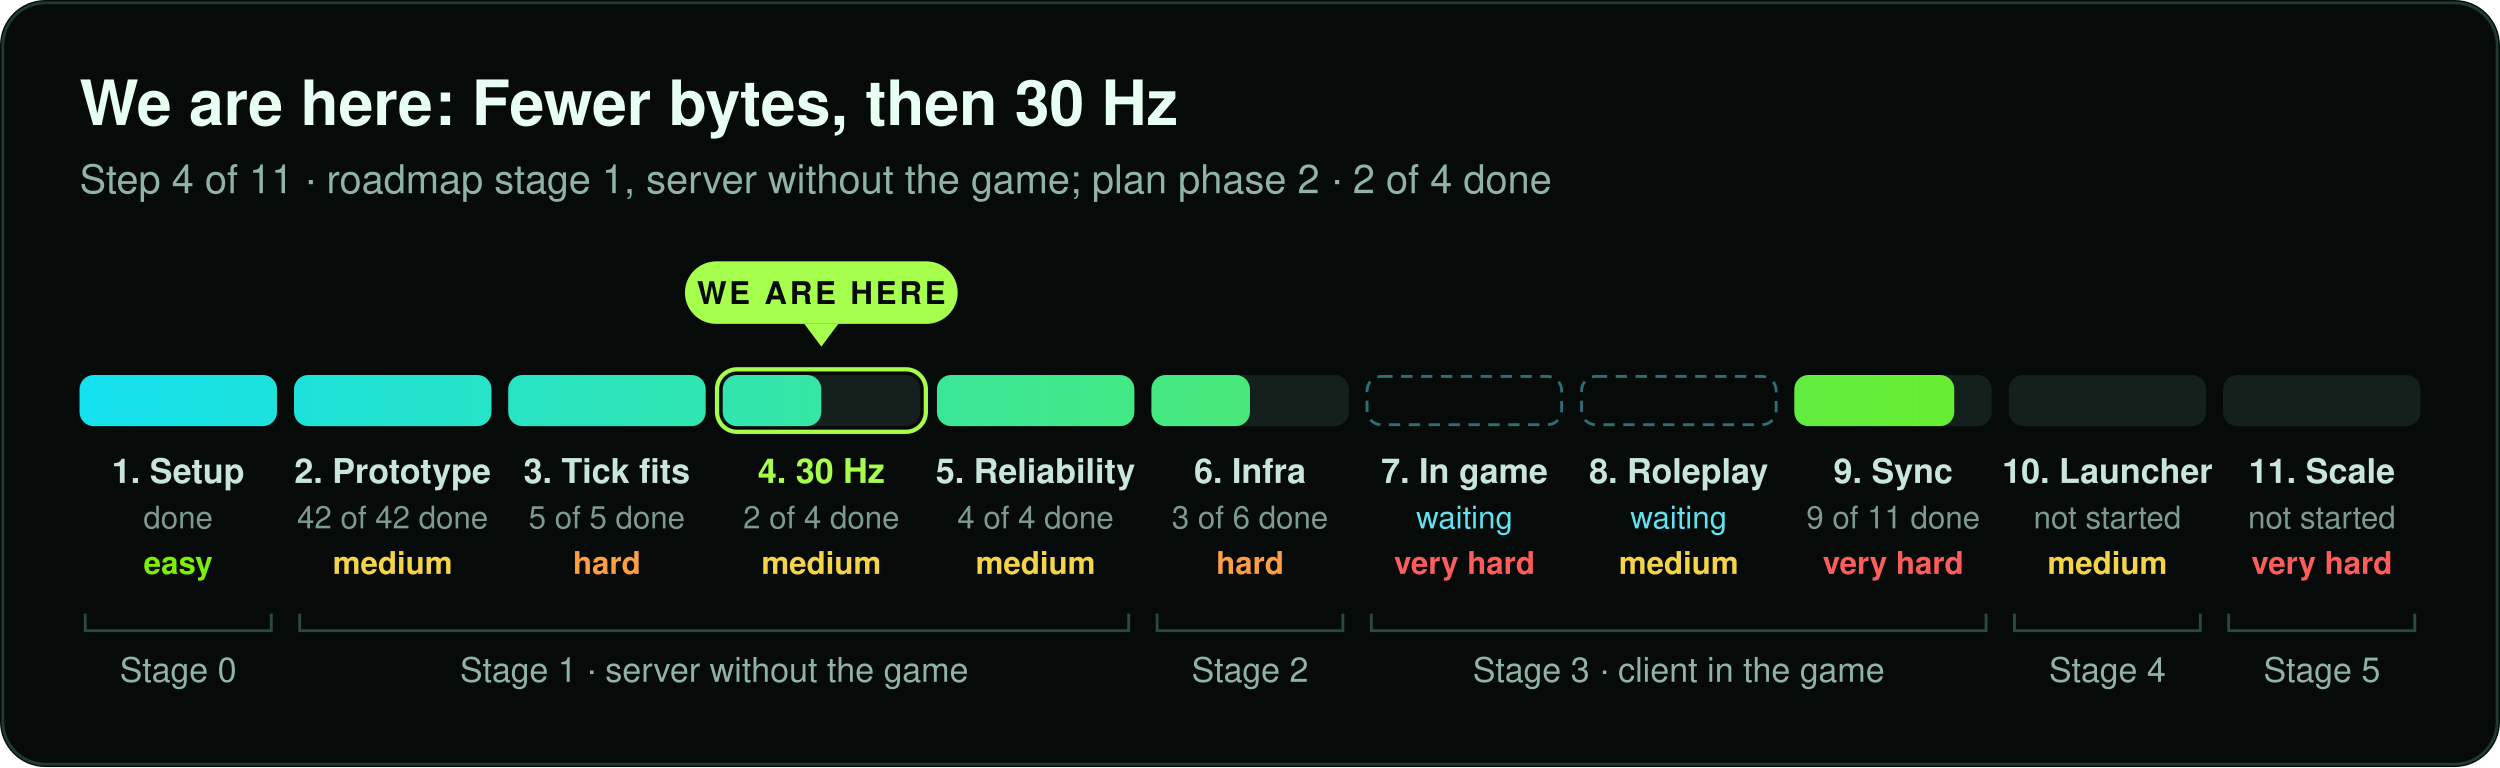
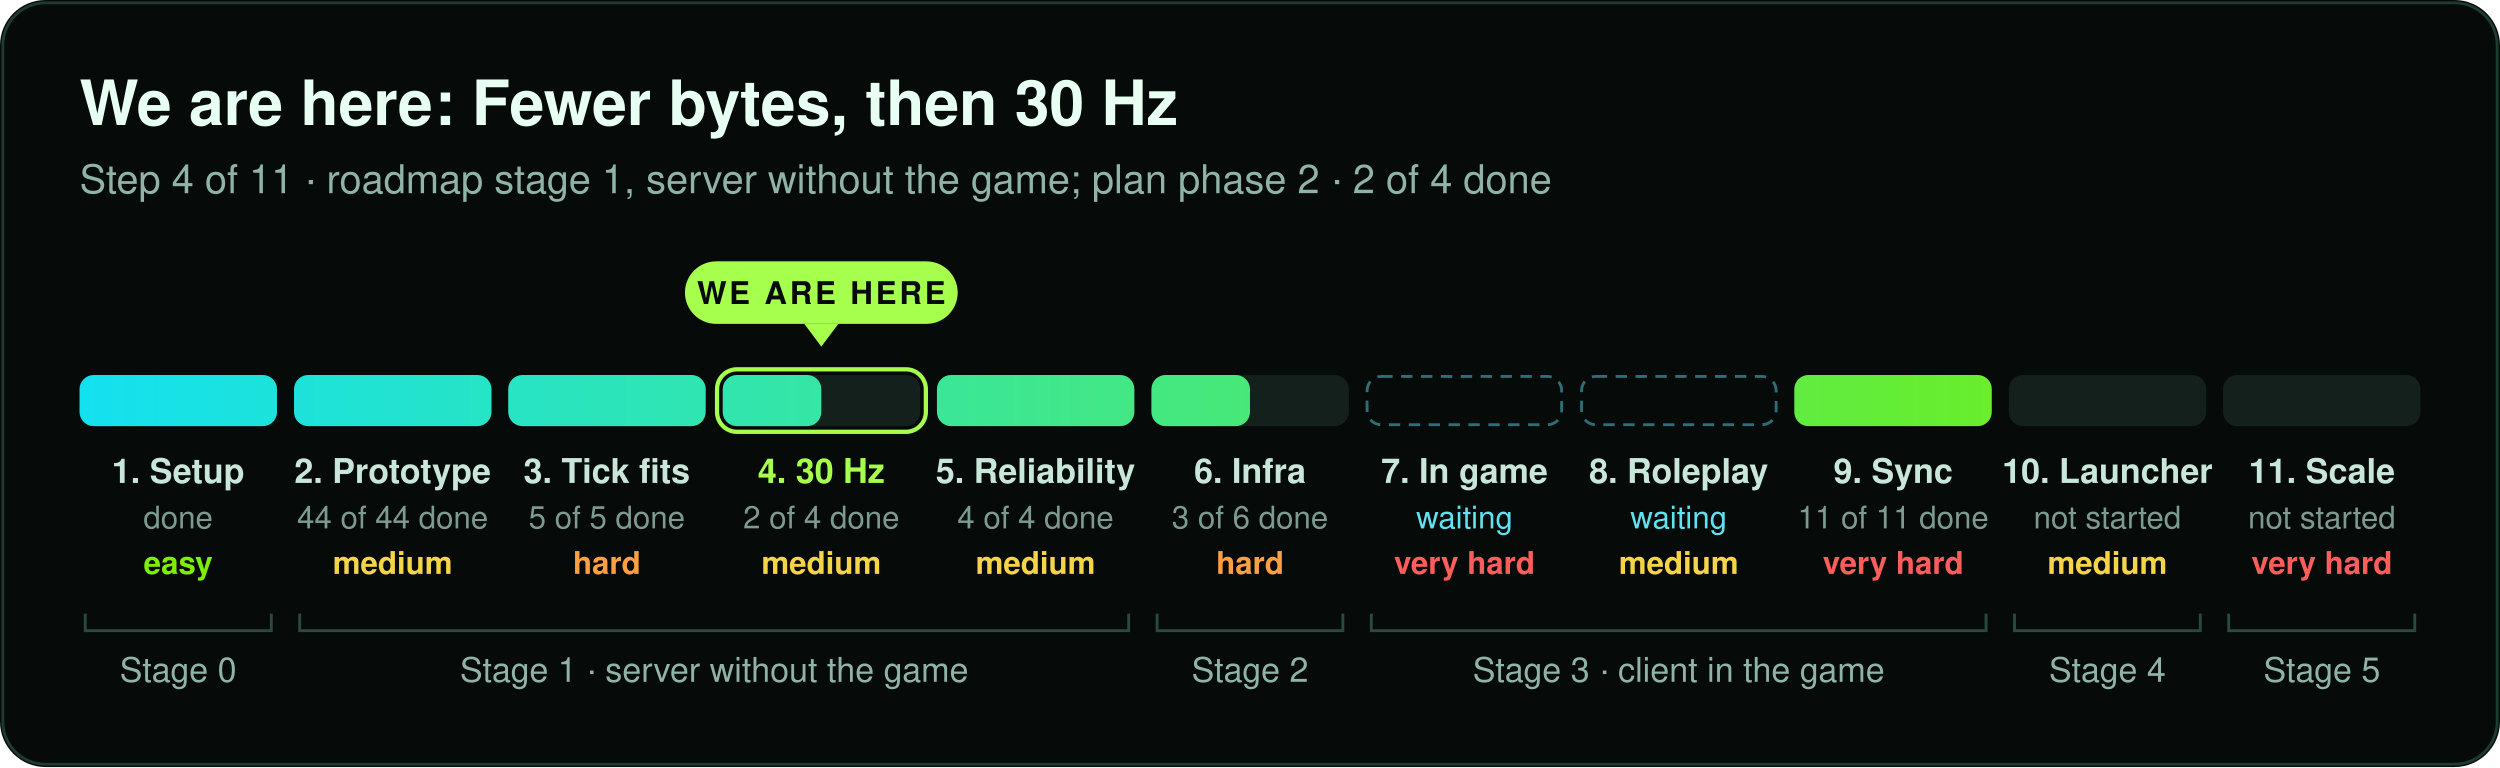
<svg xmlns="http://www.w3.org/2000/svg" width="880" height="270" viewBox="0 0 880 270" role="img" aria-label="Sawgrass progress">
  <defs>
    <linearGradient id="g" gradientUnits="userSpaceOnUse" x1="28" x2="852" y1="0" y2="0">
      <stop offset="0" stop-color="#14e1f0" />
      <stop offset="1" stop-color="#7cf000" />
    </linearGradient>
  </defs>
  <style>text{font-family:-apple-system,BlinkMacSystemFont,'Segoe UI',Helvetica,Arial,sans-serif}.h{font-size:22px;font-weight:700;fill:#e8fff4}.s{font-size:14px;fill:#8fb3a6}.l{font-size:12px;font-weight:600;fill:#c9e6db}.c{font-size:12px;font-weight:700;fill:#a6ff4d}.n{font-size:11px;fill:#7d9a90}.w{font-size:11px;fill:#5fe3f0}.m{font-size:11px;font-weight:700;fill:#060a08;letter-spacing:1px}.b{font-size:12px;fill:#8fb3a6}.d{font-size:11px;font-weight:600}</style>
  <rect width="880" height="270" rx="16" fill="#060a08" />
  <rect x="1" y="1" width="878" height="268" rx="15" fill="none" stroke="#1d3b2f" />
  <text x="28" y="44" class="h">We are here: Fewer bytes, then 30 Hz</text>
  <text x="28" y="68" class="s">Step 4 of 11 · roadmap stage 1, server without the game; plan phase 2 · 2 of 4 done</text>
  <rect x="28.0" y="132" width="69.5" height="18" rx="5" fill="#13201b" />
  <rect x="28.0" y="132" width="69.5" height="18" rx="5" fill="url(#g)" />
  <text x="62.7" y="170" class="l" text-anchor="middle">1. Setup</text>
  <text x="62.7" y="186" class="n" text-anchor="middle">done</text>
  <text x="62.7" y="202" class="d" fill="#7cf000" text-anchor="middle">easy</text>
  <rect x="103.5" y="132" width="69.5" height="18" rx="5" fill="#13201b" />
  <rect x="103.5" y="132" width="69.5" height="18" rx="5" fill="url(#g)" />
  <text x="138.2" y="170" class="l" text-anchor="middle">2. Prototype</text>
-   <text x="138.2" y="186" class="n" text-anchor="middle">42 of 42 done</text>
+   <text x="138.2" y="186" class="n" text-anchor="middle">44 of 44 done</text>
  <text x="138.2" y="202" class="d" fill="#f5d547" text-anchor="middle">medium</text>
  <rect x="178.9" y="132" width="69.5" height="18" rx="5" fill="#13201b" />
  <rect x="178.9" y="132" width="69.5" height="18" rx="5" fill="url(#g)" />
  <text x="213.6" y="170" class="l" text-anchor="middle">3. Tick fits</text>
  <text x="213.6" y="186" class="n" text-anchor="middle">5 of 5 done</text>
  <text x="213.6" y="202" class="d" fill="#ff9f43" text-anchor="middle">hard</text>
  <rect x="254.4" y="132" width="69.5" height="18" rx="5" fill="#13201b" />
  <rect x="254.4" y="132" width="34.7" height="18" rx="5" fill="url(#g)" />
  <rect x="252.4" y="130" width="73.5" height="22" rx="7" fill="none" stroke="#a6ff4d" stroke-width="1.5" />
  <rect x="241.1" y="92" width="96" height="22" rx="11" fill="#a6ff4d" />
  <text x="289.1" y="107" class="m" text-anchor="middle">WE ARE HERE</text>
  <path d="M283.1 114 L295.1 114 L289.1 122 Z" fill="#a6ff4d" />
  <text x="289.1" y="170" class="c" text-anchor="middle">4. 30 Hz</text>
  <text x="289.1" y="186" class="n" text-anchor="middle">2 of 4 done</text>
  <text x="289.1" y="202" class="d" fill="#f5d547" text-anchor="middle">medium</text>
  <rect x="329.8" y="132" width="69.5" height="18" rx="5" fill="#13201b" />
  <rect x="329.8" y="132" width="69.5" height="18" rx="5" fill="url(#g)" />
  <text x="364.5" y="170" class="l" text-anchor="middle">5. Reliability</text>
  <text x="364.5" y="186" class="n" text-anchor="middle">4 of 4 done</text>
  <text x="364.5" y="202" class="d" fill="#f5d547" text-anchor="middle">medium</text>
  <rect x="405.3" y="132" width="69.5" height="18" rx="5" fill="#13201b" />
  <rect x="405.3" y="132" width="34.7" height="18" rx="5" fill="url(#g)" />
  <text x="440.0" y="170" class="l" text-anchor="middle">6. Infra</text>
  <text x="440.0" y="186" class="n" text-anchor="middle">3 of 6 done</text>
  <text x="440.0" y="202" class="d" fill="#ff9f43" text-anchor="middle">hard</text>
  <rect x="481.2" y="132.5" width="68.5" height="17" rx="5" fill="none" stroke="#2b6f78" stroke-dasharray="4 3" />
  <text x="515.5" y="170" class="l" text-anchor="middle">7. In game</text>
  <text x="515.5" y="186" class="w" text-anchor="middle">waiting</text>
  <text x="515.5" y="202" class="d" fill="#ff5c5c" text-anchor="middle">very hard</text>
  <rect x="556.7" y="132.5" width="68.5" height="17" rx="5" fill="none" stroke="#2b6f78" stroke-dasharray="4 3" />
  <text x="590.9" y="170" class="l" text-anchor="middle">8. Roleplay</text>
  <text x="590.9" y="186" class="w" text-anchor="middle">waiting</text>
  <text x="590.9" y="202" class="d" fill="#f5d547" text-anchor="middle">medium</text>
  <rect x="631.6" y="132" width="69.5" height="18" rx="5" fill="#13201b" />
-   <rect x="631.6" y="132" width="56.3" height="18" rx="5" fill="url(#g)" />
+   <rect x="631.6" y="132" width="69.5" height="18" rx="5" fill="url(#g)" />
  <text x="666.4" y="170" class="l" text-anchor="middle">9. Sync</text>
-   <text x="666.4" y="186" class="n" text-anchor="middle">9 of 11 done</text>
+   <text x="666.4" y="186" class="n" text-anchor="middle">11 of 11 done</text>
  <text x="666.4" y="202" class="d" fill="#ff5c5c" text-anchor="middle">very hard</text>
  <rect x="707.1" y="132" width="69.5" height="18" rx="5" fill="#13201b" />
  <text x="741.8" y="170" class="l" text-anchor="middle">10. Launcher</text>
  <text x="741.8" y="186" class="n" text-anchor="middle">not started</text>
  <text x="741.8" y="202" class="d" fill="#f5d547" text-anchor="middle">medium</text>
  <rect x="782.5" y="132" width="69.5" height="18" rx="5" fill="#13201b" />
  <text x="817.3" y="170" class="l" text-anchor="middle">11. Scale</text>
  <text x="817.3" y="186" class="n" text-anchor="middle">not started</text>
  <text x="817.3" y="202" class="d" fill="#ff5c5c" text-anchor="middle">very hard</text>
  <path d="M30.0 216 L30.0 222 L95.5 222 L95.5 216" fill="none" stroke="#2a4a3d" />
  <text x="62.7" y="240" class="b" text-anchor="middle">Stage 0</text>
  <path d="M105.5 216 L105.5 222 L397.3 222 L397.3 216" fill="none" stroke="#2a4a3d" />
  <text x="251.4" y="240" class="b" text-anchor="middle">Stage 1 · server without the game</text>
  <path d="M407.3 216 L407.3 222 L472.7 222 L472.7 216" fill="none" stroke="#2a4a3d" />
  <text x="440.0" y="240" class="b" text-anchor="middle">Stage 2</text>
  <path d="M482.7 216 L482.7 222 L699.1 222 L699.1 216" fill="none" stroke="#2a4a3d" />
  <text x="590.9" y="240" class="b" text-anchor="middle">Stage 3 · client in the game</text>
  <path d="M709.1 216 L709.1 222 L774.5 222 L774.5 216" fill="none" stroke="#2a4a3d" />
  <text x="741.8" y="240" class="b" text-anchor="middle">Stage 4</text>
  <path d="M784.5 216 L784.5 222 L850.0 222 L850.0 216" fill="none" stroke="#2a4a3d" />
  <text x="817.3" y="240" class="b" text-anchor="middle">Stage 5</text>
</svg>
